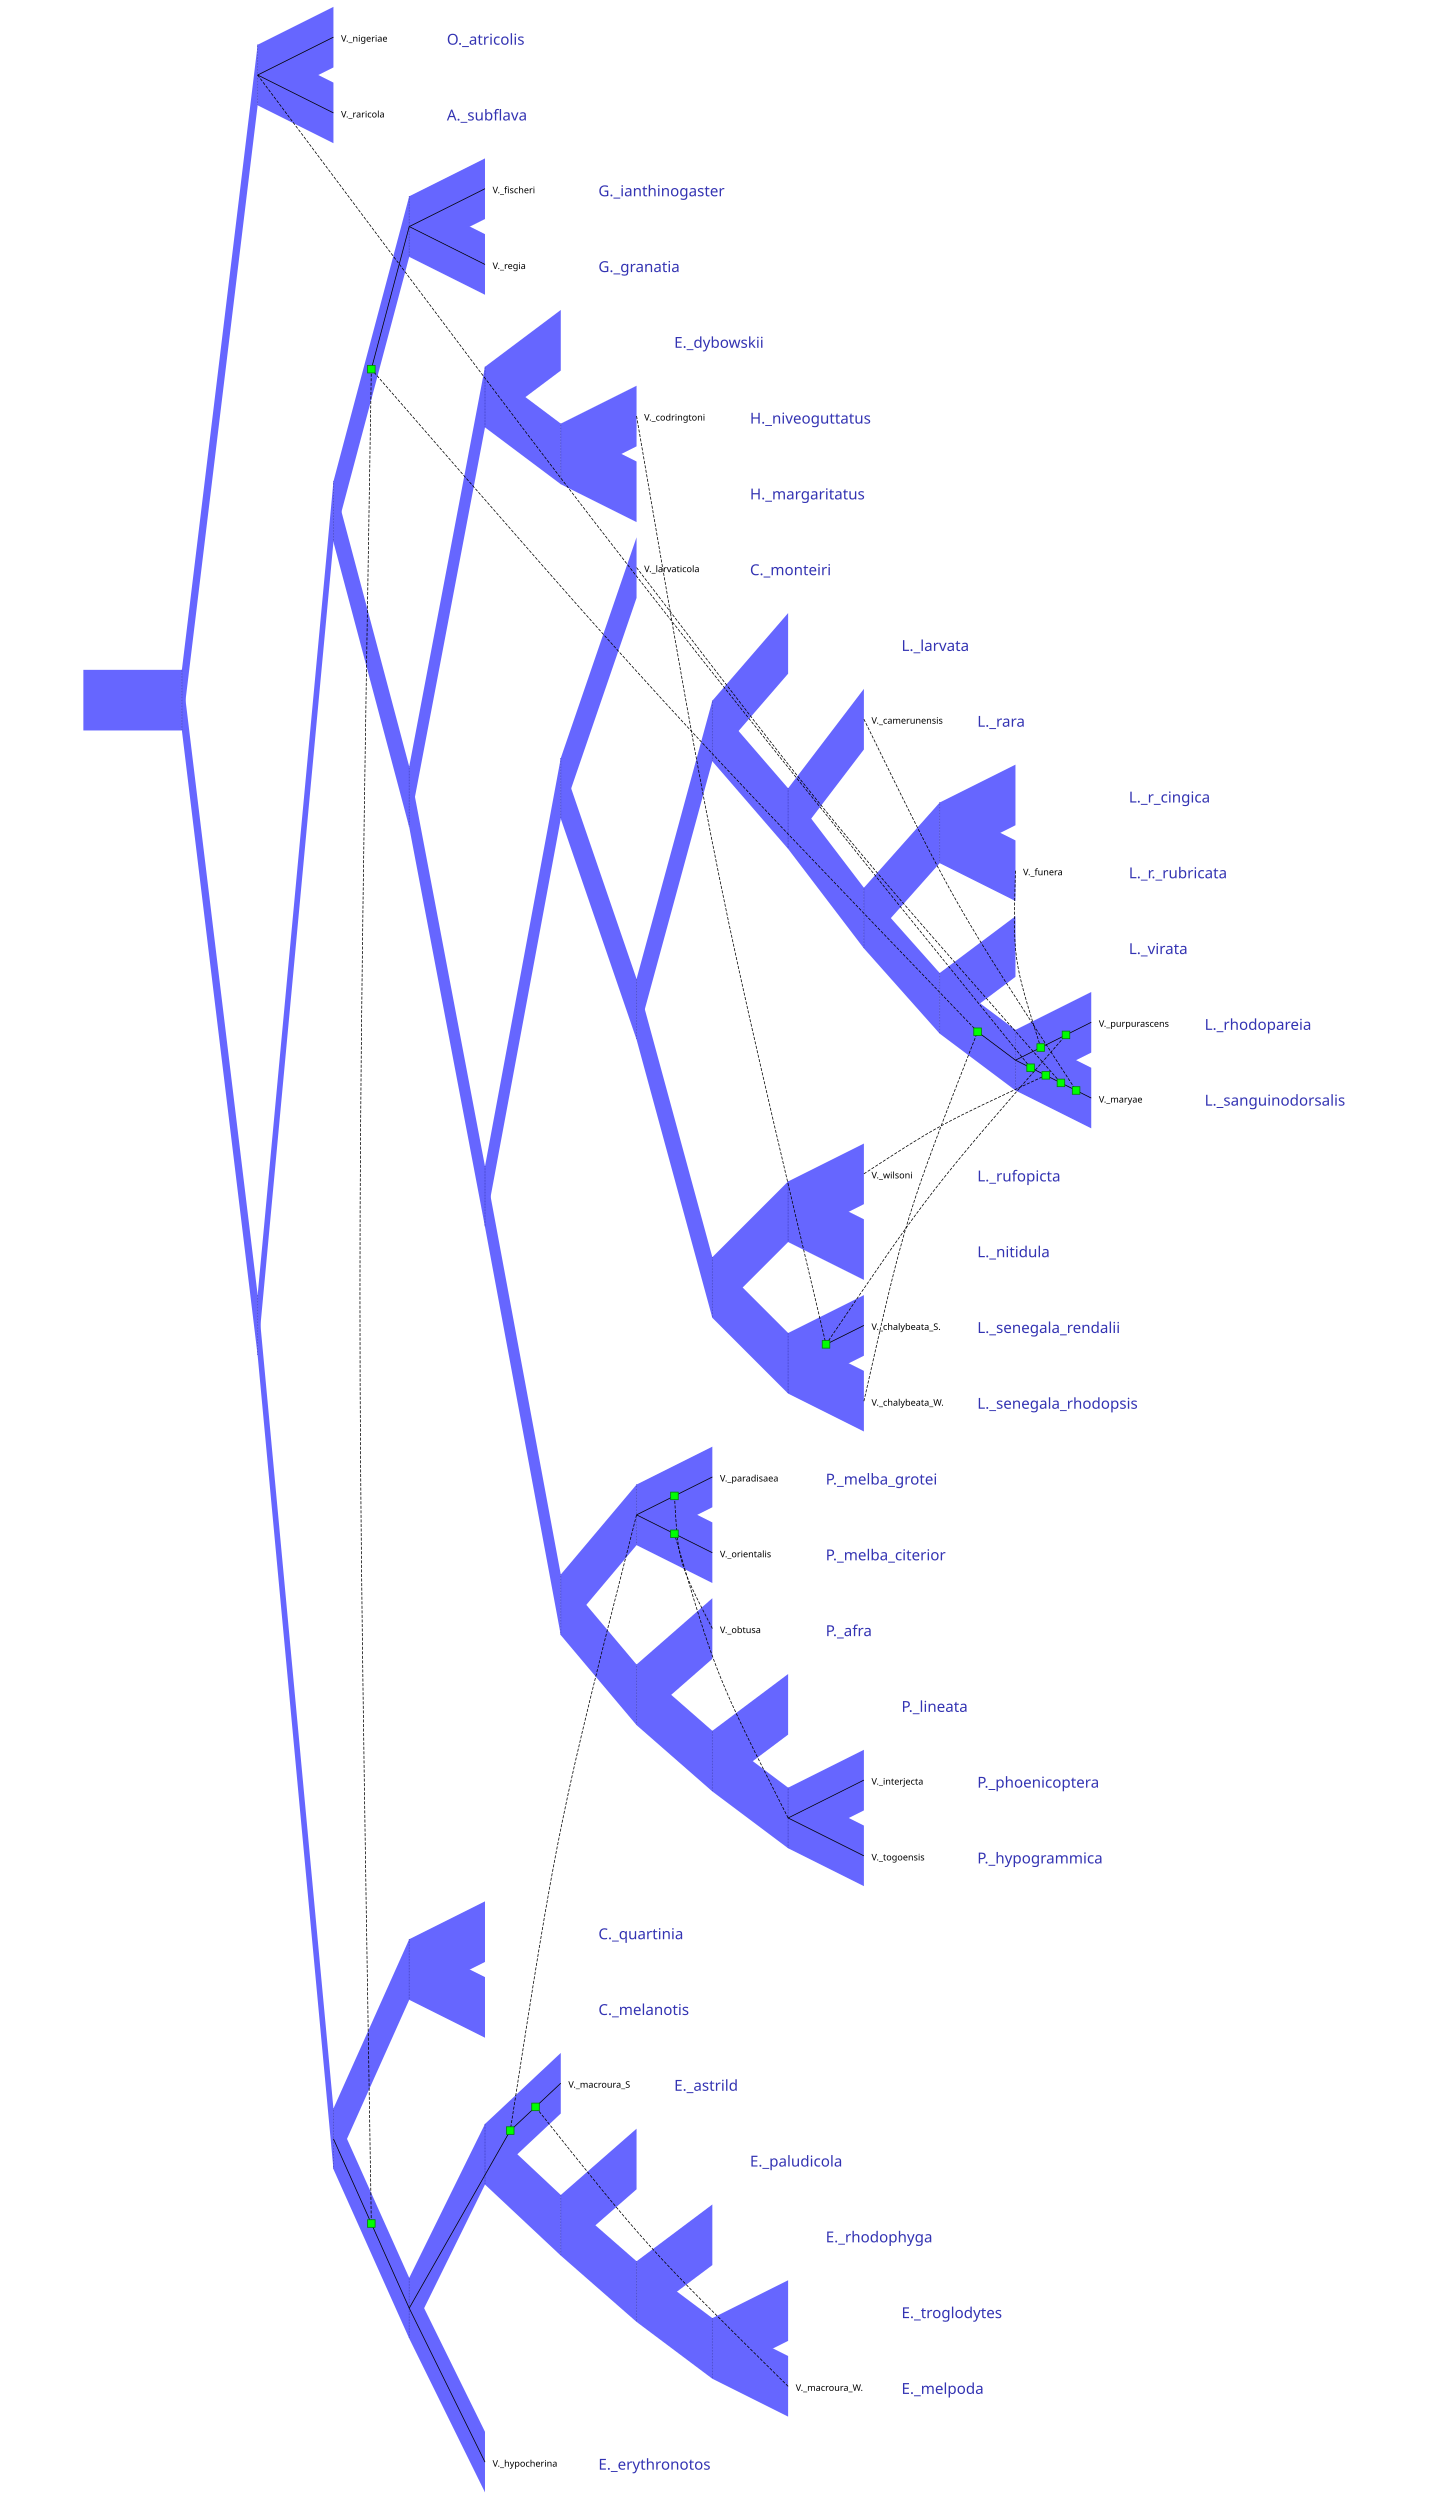
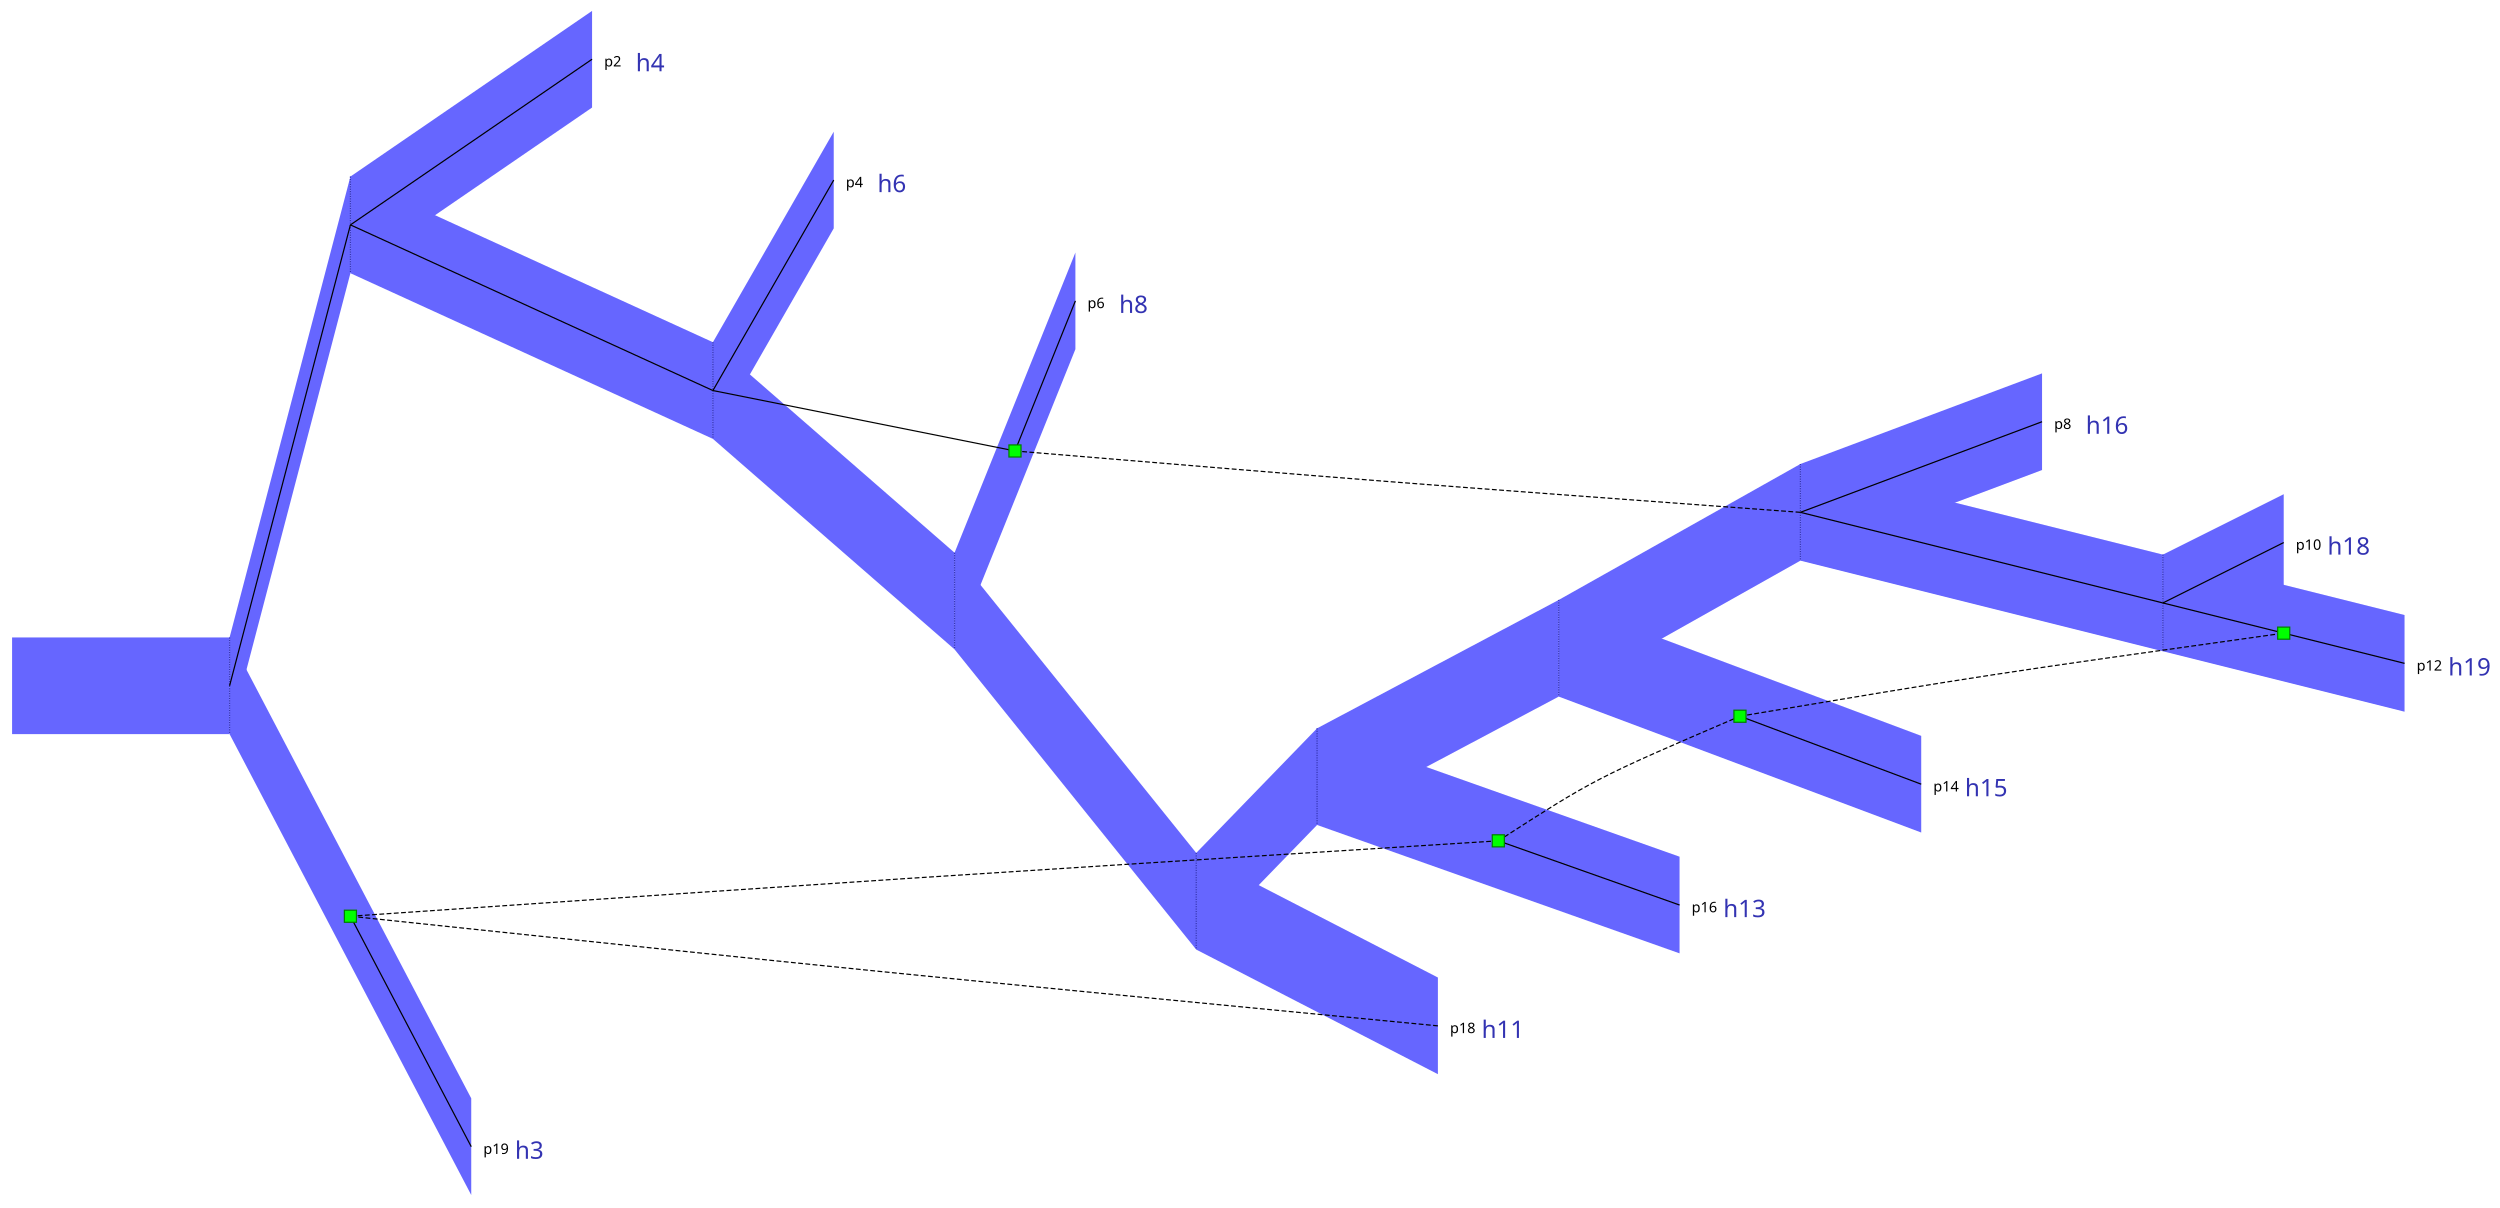
- <svg xmlns="http://www.w3.org/2000/svg" width="1895" height="3299" version="1.1">
+ <svg xmlns="http://www.w3.org/2000/svg" width="2069" height="999" version="1.1">
  <g>
    <g style="font-family: &quot;Sans&quot;;">
      <g transform="translate(10, 0) ">
-         <polygon stroke="rgb(0,0,0)" stroke-opacity="0" fill="rgb(102,102,255)" points="830,2196.5 930,2109 930,2189 830,2276.5 " stroke-width="1" />
-         <polygon stroke="rgb(0,0,0)" stroke-opacity="0" fill="rgb(102,102,255)" points="430,2782.438 530,2559 530,2639 430,2862.438 " stroke-width="1" />
-         <polygon stroke="rgb(0,0,0)" stroke-opacity="0" fill="rgb(102,102,255)" points="230,883.927 330,1708.854 330,1788.854 230,963.927 " stroke-width="1" />
-         <polygon stroke="rgb(0,0,0)" stroke-opacity="0" fill="rgb(102,102,255)" points="100,883.927 230,883.927 230,963.927 100,963.927 " stroke-width="1" />
-         <polygon stroke="rgb(0,0,0)" stroke-opacity="0" fill="rgb(102,102,255)" points="230,883.927 330,59 330,139 230,963.927 " stroke-width="1" />
-         <polygon stroke="rgb(0,0,0)" stroke-opacity="0" fill="rgb(102,102,255)" points="1030,2359 1130,2309 1130,2389 1030,2439 " stroke-width="1" />
-         <polygon stroke="rgb(0,0,0)" stroke-opacity="0" fill="rgb(102,102,255)" points="530,1011.539 630,1539.078 630,1619.078 530,1091.539 " stroke-width="1" />
-         <polygon stroke="rgb(0,0,0)" stroke-opacity="0" fill="rgb(102,102,255)" points="530,1011.539 630,484 630,564 530,1091.539 " stroke-width="1" />
-         <polygon stroke="rgb(0,0,0)" stroke-opacity="0" fill="rgb(102,102,255)" points="1230,1059 1330,1009 1330,1089 1230,1139 " stroke-width="1" />
-         <polygon stroke="rgb(0,0,0)" stroke-opacity="0" fill="rgb(102,102,255)" points="830,2984 930,3059 930,3139 830,3064 " stroke-width="1" />
-         <polygon stroke="rgb(0,0,0)" stroke-opacity="0" fill="rgb(102,102,255)" points="430,635.27 530,1011.539 530,1091.539 430,715.27 " stroke-width="1" />
-         <polygon stroke="rgb(0,0,0)" stroke-opacity="0" fill="rgb(102,102,255)" points="430,635.27 530,259 530,339 430,715.27 " stroke-width="1" />
-         <polygon stroke="rgb(0,0,0)" stroke-opacity="0" fill="rgb(102,102,255)" points="330,1708.854 430,2782.438 430,2862.438 330,1788.854 " stroke-width="1" />
-         <polygon stroke="rgb(0,0,0)" stroke-opacity="0" fill="rgb(102,102,255)" points="330,1708.854 430,635.27 430,715.27 330,1788.854 " stroke-width="1" />
-         <polygon stroke="rgb(0,0,0)" stroke-opacity="0" fill="rgb(102,102,255)" points="930,2284 1030,2359 1030,2439 930,2364 " stroke-width="1" />
-         <polygon stroke="rgb(0,0,0)" stroke-opacity="0" fill="rgb(102,102,255)" points="830,2984 930,2909 930,2989 830,3064 " stroke-width="1" />
-         <polygon stroke="rgb(0,0,0)" stroke-opacity="0" fill="rgb(102,102,255)" points="330,59 430,9 430,89 330,139 " stroke-width="1" />
-         <polygon stroke="rgb(0,0,0)" stroke-opacity="0" fill="rgb(102,102,255)" points="530,259 630,309 630,389 530,339 " stroke-width="1" />
-         <polygon stroke="rgb(0,0,0)" stroke-opacity="0" fill="rgb(102,102,255)" points="730,559 830,509 830,589 730,639 " stroke-width="1" />
-         <polygon stroke="rgb(0,0,0)" stroke-opacity="0" fill="rgb(102,102,255)" points="1030,1559 1130,1509 1130,1589 1030,1639 " stroke-width="1" />
-         <polygon stroke="rgb(0,0,0)" stroke-opacity="0" fill="rgb(102,102,255)" points="930,2284 1030,2209 1030,2289 930,2364 " stroke-width="1" />
-         <polygon stroke="rgb(0,0,0)" stroke-opacity="0" fill="rgb(102,102,255)" points="630,484 730,409 730,489 630,564 " stroke-width="1" />
-         <polygon stroke="rgb(0,0,0)" stroke-opacity="0" fill="rgb(102,102,255)" points="1230,1284 1330,1359 1330,1439 1230,1364 " stroke-width="1" />
-         <polygon stroke="rgb(0,0,0)" stroke-opacity="0" fill="rgb(102,102,255)" points="830,1959 930,2009 930,2089 830,2039 " stroke-width="1" />
-         <polygon stroke="rgb(0,0,0)" stroke-opacity="0" fill="rgb(102,102,255)" points="830,2196.5 930,2284 930,2364 830,2276.5 " stroke-width="1" />
-         <polygon stroke="rgb(0,0,0)" stroke-opacity="0" fill="rgb(102,102,255)" points="730,1000.406 830,1291.812 830,1371.812 730,1080.406 " stroke-width="1" />
-         <polygon stroke="rgb(0,0,0)" stroke-opacity="0" fill="rgb(102,102,255)" points="1130,1171.5 1230,1059 1230,1139 1130,1251.5 " stroke-width="1" />
-         <polygon stroke="rgb(0,0,0)" stroke-opacity="0" fill="rgb(102,102,255)" points="530,3005.875 630,2802.75 630,2882.75 530,3085.875 " stroke-width="1" />
-         <polygon stroke="rgb(0,0,0)" stroke-opacity="0" fill="rgb(102,102,255)" points="1130,1171.5 1230,1284 1230,1364 1130,1251.5 " stroke-width="1" />
-         <polygon stroke="rgb(0,0,0)" stroke-opacity="0" fill="rgb(102,102,255)" points="830,1291.812 930,1659 930,1739 830,1371.812 " stroke-width="1" />
-         <polygon stroke="rgb(0,0,0)" stroke-opacity="0" fill="rgb(102,102,255)" points="830,1291.812 930,924.625 930,1004.625 830,1371.812 " stroke-width="1" />
-         <polygon stroke="rgb(0,0,0)" stroke-opacity="0" fill="rgb(102,102,255)" points="1230,1284 1330,1209 1330,1289 1230,1364 " stroke-width="1" />
-         <polygon stroke="rgb(0,0,0)" stroke-opacity="0" fill="rgb(102,102,255)" points="930,924.625 1030,809 1030,889 930,1004.625 " stroke-width="1" />
-         <polygon stroke="rgb(0,0,0)" stroke-opacity="0" fill="rgb(102,102,255)" points="730,559 830,609 830,689 730,639 " stroke-width="1" />
-         <polygon stroke="rgb(0,0,0)" stroke-opacity="0" fill="rgb(102,102,255)" points="930,3059 1030,3109 1030,3189 930,3139 " stroke-width="1" />
-         <polygon stroke="rgb(0,0,0)" stroke-opacity="0" fill="rgb(102,102,255)" points="1030,1040.25 1130,909 1130,989 1030,1120.25 " stroke-width="1" />
-         <polygon stroke="rgb(0,0,0)" stroke-opacity="0" fill="rgb(102,102,255)" points="830,1959 930,1909 930,1989 830,2039 " stroke-width="1" />
-         <polygon stroke="rgb(0,0,0)" stroke-opacity="0" fill="rgb(102,102,255)" points="630,2802.75 730,2709 730,2789 630,2882.75 " stroke-width="1" />
-         <polygon stroke="rgb(0,0,0)" stroke-opacity="0" fill="rgb(102,102,255)" points="330,59 430,109 430,189 330,139 " stroke-width="1" />
-         <polygon stroke="rgb(0,0,0)" stroke-opacity="0" fill="rgb(102,102,255)" points="530,2559 630,2609 630,2689 530,2639 " stroke-width="1" />
-         <polygon stroke="rgb(0,0,0)" stroke-opacity="0" fill="rgb(102,102,255)" points="730,1000.406 830,709 830,789 730,1080.406 " stroke-width="1" />
-         <polygon stroke="rgb(0,0,0)" stroke-opacity="0" fill="rgb(102,102,255)" points="1030,2359 1130,2409 1130,2489 1030,2439 " stroke-width="1" />
-         <polygon stroke="rgb(0,0,0)" stroke-opacity="0" fill="rgb(102,102,255)" points="1030,1559 1130,1609 1130,1689 1030,1639 " stroke-width="1" />
-         <polygon stroke="rgb(0,0,0)" stroke-opacity="0" fill="rgb(102,102,255)" points="430,2782.438 530,3005.875 530,3085.875 430,2862.438 " stroke-width="1" />
-         <polygon stroke="rgb(0,0,0)" stroke-opacity="0" fill="rgb(102,102,255)" points="730,2077.75 830,1959 830,2039 730,2157.75 " stroke-width="1" />
-         <polygon stroke="rgb(0,0,0)" stroke-opacity="0" fill="rgb(102,102,255)" points="730,2077.75 830,2196.5 830,2276.5 730,2157.75 " stroke-width="1" />
-         <polygon stroke="rgb(0,0,0)" stroke-opacity="0" fill="rgb(102,102,255)" points="630,1539.078 730,1000.406 730,1080.406 630,1619.078 " stroke-width="1" />
-         <polygon stroke="rgb(0,0,0)" stroke-opacity="0" fill="rgb(102,102,255)" points="630,1539.078 730,2077.75 730,2157.75 630,1619.078 " stroke-width="1" />
-         <polygon stroke="rgb(0,0,0)" stroke-opacity="0" fill="rgb(102,102,255)" points="730,2896.5 830,2984 830,3064 730,2976.5 " stroke-width="1" />
-         <polygon stroke="rgb(0,0,0)" stroke-opacity="0" fill="rgb(102,102,255)" points="630,484 730,559 730,639 630,564 " stroke-width="1" />
-         <polygon stroke="rgb(0,0,0)" stroke-opacity="0" fill="rgb(102,102,255)" points="530,2559 630,2509 630,2589 530,2639 " stroke-width="1" />
-         <polygon stroke="rgb(0,0,0)" stroke-opacity="0" fill="rgb(102,102,255)" points="1330,1359 1430,1409 1430,1489 1330,1439 " stroke-width="1" />
-         <polygon stroke="rgb(0,0,0)" stroke-opacity="0" fill="rgb(102,102,255)" points="530,259 630,209 630,289 530,339 " stroke-width="1" />
-         <polygon stroke="rgb(0,0,0)" stroke-opacity="0" fill="rgb(102,102,255)" points="1030,1759 1130,1809 1130,1889 1030,1839 " stroke-width="1" />
-         <polygon stroke="rgb(0,0,0)" stroke-opacity="0" fill="rgb(102,102,255)" points="530,3005.875 630,3209 630,3289 530,3085.875 " stroke-width="1" />
-         <polygon stroke="rgb(0,0,0)" stroke-opacity="0" fill="rgb(102,102,255)" points="730,2896.5 830,2809 830,2889 730,2976.5 " stroke-width="1" />
-         <polygon stroke="rgb(0,0,0)" stroke-opacity="0" fill="rgb(102,102,255)" points="930,1659 1030,1559 1030,1639 930,1739 " stroke-width="1" />
-         <polygon stroke="rgb(0,0,0)" stroke-opacity="0" fill="rgb(102,102,255)" points="930,1659 1030,1759 1030,1839 930,1739 " stroke-width="1" />
-         <polygon stroke="rgb(0,0,0)" stroke-opacity="0" fill="rgb(102,102,255)" points="1230,1059 1330,1109 1330,1189 1230,1139 " stroke-width="1" />
-         <polygon stroke="rgb(0,0,0)" stroke-opacity="0" fill="rgb(102,102,255)" points="630,2802.75 730,2896.5 730,2976.5 630,2882.75 " stroke-width="1" />
-         <polygon stroke="rgb(0,0,0)" stroke-opacity="0" fill="rgb(102,102,255)" points="1030,1759 1130,1709 1130,1789 1030,1839 " stroke-width="1" />
-         <polygon stroke="rgb(0,0,0)" stroke-opacity="0" fill="rgb(102,102,255)" points="930,924.625 1030,1040.25 1030,1120.25 930,1004.625 " stroke-width="1" />
-         <polygon stroke="rgb(0,0,0)" stroke-opacity="0" fill="rgb(102,102,255)" points="1030,1040.25 1130,1171.5 1130,1251.5 1030,1120.25 " stroke-width="1" />
-         <polygon stroke="rgb(0,0,0)" stroke-opacity="0" fill="rgb(102,102,255)" points="1330,1359 1430,1309 1430,1389 1330,1439 " stroke-width="1" />
-         <polygon stroke="rgb(0,0,0)" stroke-opacity="0" fill="rgb(102,102,255)" points="930,3059 1030,3009 1030,3089 930,3139 " stroke-width="1" />
-         <line x1="530" y1="2559" x2="530" y2="2639" stroke="rgb(51,51,178)" style="stroke-dasharray: 1, 1" />
-         <line x1="330" y1="1708.854" x2="330" y2="1788.854" stroke="rgb(51,51,178)" style="stroke-dasharray: 1, 1" />
-         <line x1="230" y1="883.927" x2="230" y2="963.927" stroke="rgb(51,51,178)" style="stroke-dasharray: 1, 1" />
-         <line x1="330" y1="59" x2="330" y2="139" stroke="rgb(51,51,178)" style="stroke-dasharray: 1, 1" />
-         <line x1="630" y1="1539.078" x2="630" y2="1619.078" stroke="rgb(51,51,178)" style="stroke-dasharray: 1, 1" />
-         <line x1="630" y1="484" x2="630" y2="564" stroke="rgb(51,51,178)" style="stroke-dasharray: 1, 1" />
-         <line x1="930" y1="3059" x2="930" y2="3139" stroke="rgb(51,51,178)" style="stroke-dasharray: 1, 1" />
-         <line x1="530" y1="1011.539" x2="530" y2="1091.539" stroke="rgb(51,51,178)" style="stroke-dasharray: 1, 1" />
-         <line x1="530" y1="259" x2="530" y2="339" stroke="rgb(51,51,178)" style="stroke-dasharray: 1, 1" />
-         <line x1="430" y1="2782.438" x2="430" y2="2862.438" stroke="rgb(51,51,178)" style="stroke-dasharray: 1, 1" />
-         <line x1="430" y1="635.27" x2="430" y2="715.27" stroke="rgb(51,51,178)" style="stroke-dasharray: 1, 1" />
-         <line x1="1030" y1="2359" x2="1030" y2="2439" stroke="rgb(51,51,178)" style="stroke-dasharray: 1, 1" />
-         <line x1="1330" y1="1359" x2="1330" y2="1439" stroke="rgb(51,51,178)" style="stroke-dasharray: 1, 1" />
-         <line x1="930" y1="2284" x2="930" y2="2364" stroke="rgb(51,51,178)" style="stroke-dasharray: 1, 1" />
-         <line x1="830" y1="1291.812" x2="830" y2="1371.812" stroke="rgb(51,51,178)" style="stroke-dasharray: 1, 1" />
-         <line x1="1230" y1="1059" x2="1230" y2="1139" stroke="rgb(51,51,178)" style="stroke-dasharray: 1, 1" />
-         <line x1="630" y1="2802.75" x2="630" y2="2882.75" stroke="rgb(51,51,178)" style="stroke-dasharray: 1, 1" />
-         <line x1="1230" y1="1284" x2="1230" y2="1364" stroke="rgb(51,51,178)" style="stroke-dasharray: 1, 1" />
-         <line x1="930" y1="1659" x2="930" y2="1739" stroke="rgb(51,51,178)" style="stroke-dasharray: 1, 1" />
-         <line x1="930" y1="924.625" x2="930" y2="1004.625" stroke="rgb(51,51,178)" style="stroke-dasharray: 1, 1" />
-         <line x1="530" y1="3005.875" x2="530" y2="3085.875" stroke="rgb(51,51,178)" style="stroke-dasharray: 1, 1" />
-         <line x1="830" y1="1959" x2="830" y2="2039" stroke="rgb(51,51,178)" style="stroke-dasharray: 1, 1" />
-         <line x1="830" y1="2196.5" x2="830" y2="2276.5" stroke="rgb(51,51,178)" style="stroke-dasharray: 1, 1" />
-         <line x1="730" y1="1000.406" x2="730" y2="1080.406" stroke="rgb(51,51,178)" style="stroke-dasharray: 1, 1" />
-         <line x1="730" y1="2077.75" x2="730" y2="2157.75" stroke="rgb(51,51,178)" style="stroke-dasharray: 1, 1" />
-         <line x1="830" y1="2984" x2="830" y2="3064" stroke="rgb(51,51,178)" style="stroke-dasharray: 1, 1" />
-         <line x1="730" y1="559" x2="730" y2="639" stroke="rgb(51,51,178)" style="stroke-dasharray: 1, 1" />
-         <line x1="1030" y1="1559" x2="1030" y2="1639" stroke="rgb(51,51,178)" style="stroke-dasharray: 1, 1" />
-         <line x1="1030" y1="1759" x2="1030" y2="1839" stroke="rgb(51,51,178)" style="stroke-dasharray: 1, 1" />
-         <line x1="730" y1="2896.5" x2="730" y2="2976.5" stroke="rgb(51,51,178)" style="stroke-dasharray: 1, 1" />
-         <line x1="1030" y1="1040.25" x2="1030" y2="1120.25" stroke="rgb(51,51,178)" style="stroke-dasharray: 1, 1" />
-         <line x1="1130" y1="1171.5" x2="1130" y2="1251.5" stroke="rgb(51,51,178)" style="stroke-dasharray: 1, 1" />
-         <g transform="translate(1079.636,2159) rotate(0)">
-           <text x="0" y="0" font-size="20" stroke="rgb(0,0,0)" stroke-opacity="0" fill="rgb(51,51,178)" stroke-width="1" text-anchor="start" style="dominant-baseline: auto">P._afra</text>
+         <polygon stroke="rgb(0,0,0)" stroke-opacity="0" fill="rgb(102,102,255)" points="1780,459 1880,409 1880,489 1780,539 " stroke-width="1" />
+         <polygon stroke="rgb(0,0,0)" stroke-opacity="0" fill="rgb(102,102,255)" points="0,527.555 180,527.555 180,607.555 0,607.555 " stroke-width="1" />
+         <polygon stroke="rgb(0,0,0)" stroke-opacity="0" fill="rgb(102,102,255)" points="780,457.438 880,209 880,289 780,537.438 " stroke-width="1" />
+         <polygon stroke="rgb(0,0,0)" stroke-opacity="0" fill="rgb(102,102,255)" points="780,457.438 980,705.875 980,785.875 780,537.438 " stroke-width="1" />
+         <polygon stroke="rgb(0,0,0)" stroke-opacity="0" fill="rgb(102,102,255)" points="1780,459 1980,509 1980,589 1780,539 " stroke-width="1" />
+         <polygon stroke="rgb(0,0,0)" stroke-opacity="0" fill="rgb(102,102,255)" points="180,527.555 280,146.109 280,226.109 180,607.555 " stroke-width="1" />
+         <polygon stroke="rgb(0,0,0)" stroke-opacity="0" fill="rgb(102,102,255)" points="1280,496.5 1480,384 1480,464 1280,576.5 " stroke-width="1" />
+         <polygon stroke="rgb(0,0,0)" stroke-opacity="0" fill="rgb(102,102,255)" points="1080,602.75 1280,496.5 1280,576.5 1080,682.75 " stroke-width="1" />
+         <polygon stroke="rgb(0,0,0)" stroke-opacity="0" fill="rgb(102,102,255)" points="1080,602.75 1380,709 1380,789 1080,682.75 " stroke-width="1" />
+         <polygon stroke="rgb(0,0,0)" stroke-opacity="0" fill="rgb(102,102,255)" points="580,283.219 680,109 680,189 580,363.219 " stroke-width="1" />
+         <polygon stroke="rgb(0,0,0)" stroke-opacity="0" fill="rgb(102,102,255)" points="580,283.219 780,457.438 780,537.438 580,363.219 " stroke-width="1" />
+         <polygon stroke="rgb(0,0,0)" stroke-opacity="0" fill="rgb(102,102,255)" points="280,146.109 480,9 480,89 280,226.109 " stroke-width="1" />
+         <polygon stroke="rgb(0,0,0)" stroke-opacity="0" fill="rgb(102,102,255)" points="280,146.109 580,283.219 580,363.219 280,226.109 " stroke-width="1" />
+         <polygon stroke="rgb(0,0,0)" stroke-opacity="0" fill="rgb(102,102,255)" points="980,705.875 1080,602.75 1080,682.75 980,785.875 " stroke-width="1" />
+         <polygon stroke="rgb(0,0,0)" stroke-opacity="0" fill="rgb(102,102,255)" points="1480,384 1680,309 1680,389 1480,464 " stroke-width="1" />
+         <polygon stroke="rgb(0,0,0)" stroke-opacity="0" fill="rgb(102,102,255)" points="1280,496.5 1580,609 1580,689 1280,576.5 " stroke-width="1" />
+         <polygon stroke="rgb(0,0,0)" stroke-opacity="0" fill="rgb(102,102,255)" points="180,527.555 380,909 380,989 180,607.555 " stroke-width="1" />
+         <polygon stroke="rgb(0,0,0)" stroke-opacity="0" fill="rgb(102,102,255)" points="1480,384 1780,459 1780,539 1480,464 " stroke-width="1" />
+         <polygon stroke="rgb(0,0,0)" stroke-opacity="0" fill="rgb(102,102,255)" points="980,705.875 1180,809 1180,889 980,785.875 " stroke-width="1" />
+         <line x1="180" y1="527.555" x2="180" y2="607.555" stroke="rgb(51,51,178)" style="stroke-dasharray: 1, 1" />
+         <line x1="980" y1="705.875" x2="980" y2="785.875" stroke="rgb(51,51,178)" style="stroke-dasharray: 1, 1" />
+         <line x1="280" y1="146.109" x2="280" y2="226.109" stroke="rgb(51,51,178)" style="stroke-dasharray: 1, 1" />
+         <line x1="1480" y1="384" x2="1480" y2="464" stroke="rgb(51,51,178)" style="stroke-dasharray: 1, 1" />
+         <line x1="1280" y1="496.5" x2="1280" y2="576.5" stroke="rgb(51,51,178)" style="stroke-dasharray: 1, 1" />
+         <line x1="780" y1="457.438" x2="780" y2="537.438" stroke="rgb(51,51,178)" style="stroke-dasharray: 1, 1" />
+         <line x1="580" y1="283.219" x2="580" y2="363.219" stroke="rgb(51,51,178)" style="stroke-dasharray: 1, 1" />
+         <line x1="1080" y1="602.75" x2="1080" y2="682.75" stroke="rgb(51,51,178)" style="stroke-dasharray: 1, 1" />
+         <line x1="1780" y1="459" x2="1780" y2="539" stroke="rgb(51,51,178)" style="stroke-dasharray: 1, 1" />
+         <g transform="translate(1916.182,459) rotate(0)">
+           <text x="0" y="0" font-size="20" stroke="rgb(0,0,0)" stroke-opacity="0" fill="rgb(51,51,178)" stroke-width="1" text-anchor="start" style="dominant-baseline: auto">h18</text>
        </g>
-         <g transform="translate(1279.636,2359) rotate(0)">
-           <text x="0" y="0" font-size="20" stroke="rgb(0,0,0)" stroke-opacity="0" fill="rgb(51,51,178)" stroke-width="1" text-anchor="start" style="dominant-baseline: auto">P._phoenicoptera</text>
+         <g transform="translate(916.1818,259) rotate(0)">
+           <text x="0" y="0" font-size="20" stroke="rgb(0,0,0)" stroke-opacity="0" fill="rgb(51,51,178)" stroke-width="1" text-anchor="start" style="dominant-baseline: auto">h8</text>
        </g>
-         <g transform="translate(1479.636,1059) rotate(0)">
-           <text x="0" y="0" font-size="20" stroke="rgb(0,0,0)" stroke-opacity="0" fill="rgb(51,51,178)" stroke-width="1" text-anchor="start" style="dominant-baseline: auto">L._r_cingica</text>
+         <g transform="translate(2016.182,559) rotate(0)">
+           <text x="0" y="0" font-size="20" stroke="rgb(0,0,0)" stroke-opacity="0" fill="rgb(51,51,178)" stroke-width="1" text-anchor="start" style="dominant-baseline: auto">h19</text>
        </g>
-         <g transform="translate(1079.636,2959) rotate(0)">
-           <text x="0" y="0" font-size="20" stroke="rgb(0,0,0)" stroke-opacity="0" fill="rgb(51,51,178)" stroke-width="1" text-anchor="start" style="dominant-baseline: auto">E._rhodophyga</text>
+         <g transform="translate(1416.182,759) rotate(0)">
+           <text x="0" y="0" font-size="20" stroke="rgb(0,0,0)" stroke-opacity="0" fill="rgb(51,51,178)" stroke-width="1" text-anchor="start" style="dominant-baseline: auto">h13</text>
        </g>
-         <g transform="translate(579.6364,59) rotate(0)">
-           <text x="0" y="0" font-size="20" stroke="rgb(0,0,0)" stroke-opacity="0" fill="rgb(51,51,178)" stroke-width="1" text-anchor="start" style="dominant-baseline: auto">O._atricolis</text>
+         <g transform="translate(716.1818,159) rotate(0)">
+           <text x="0" y="0" font-size="20" stroke="rgb(0,0,0)" stroke-opacity="0" fill="rgb(51,51,178)" stroke-width="1" text-anchor="start" style="dominant-baseline: auto">h6</text>
        </g>
-         <g transform="translate(779.6364,359) rotate(0)">
-           <text x="0" y="0" font-size="20" stroke="rgb(0,0,0)" stroke-opacity="0" fill="rgb(51,51,178)" stroke-width="1" text-anchor="start" style="dominant-baseline: auto">G._granatia</text>
+         <g transform="translate(516.1818,59) rotate(0)">
+           <text x="0" y="0" font-size="20" stroke="rgb(0,0,0)" stroke-opacity="0" fill="rgb(51,51,178)" stroke-width="1" text-anchor="start" style="dominant-baseline: auto">h4</text>
        </g>
-         <g transform="translate(979.6364,559) rotate(0)">
-           <text x="0" y="0" font-size="20" stroke="rgb(0,0,0)" stroke-opacity="0" fill="rgb(51,51,178)" stroke-width="1" text-anchor="start" style="dominant-baseline: auto">H._niveoguttatus</text>
+         <g transform="translate(1716.182,359) rotate(0)">
+           <text x="0" y="0" font-size="20" stroke="rgb(0,0,0)" stroke-opacity="0" fill="rgb(51,51,178)" stroke-width="1" text-anchor="start" style="dominant-baseline: auto">h16</text>
        </g>
-         <g transform="translate(1279.636,1559) rotate(0)">
-           <text x="0" y="0" font-size="20" stroke="rgb(0,0,0)" stroke-opacity="0" fill="rgb(51,51,178)" stroke-width="1" text-anchor="start" style="dominant-baseline: auto">L._rufopicta</text>
+         <g transform="translate(1616.182,659) rotate(0)">
+           <text x="0" y="0" font-size="20" stroke="rgb(0,0,0)" stroke-opacity="0" fill="rgb(51,51,178)" stroke-width="1" text-anchor="start" style="dominant-baseline: auto">h15</text>
        </g>
-         <g transform="translate(1179.636,2259) rotate(0)">
-           <text x="0" y="0" font-size="20" stroke="rgb(0,0,0)" stroke-opacity="0" fill="rgb(51,51,178)" stroke-width="1" text-anchor="start" style="dominant-baseline: auto">P._lineata</text>
+         <g transform="translate(416.1818,959) rotate(0)">
+           <text x="0" y="0" font-size="20" stroke="rgb(0,0,0)" stroke-opacity="0" fill="rgb(51,51,178)" stroke-width="1" text-anchor="start" style="dominant-baseline: auto">h3</text>
        </g>
-         <g transform="translate(879.6364,459) rotate(0)">
-           <text x="0" y="0" font-size="20" stroke="rgb(0,0,0)" stroke-opacity="0" fill="rgb(51,51,178)" stroke-width="1" text-anchor="start" style="dominant-baseline: auto">E._dybowskii</text>
+         <g transform="translate(1216.182,859) rotate(0)">
+           <text x="0" y="0" font-size="20" stroke="rgb(0,0,0)" stroke-opacity="0" fill="rgb(51,51,178)" stroke-width="1" text-anchor="start" style="dominant-baseline: auto">h11</text>
        </g>
-         <g transform="translate(1079.636,2059) rotate(0)">
-           <text x="0" y="0" font-size="20" stroke="rgb(0,0,0)" stroke-opacity="0" fill="rgb(51,51,178)" stroke-width="1" text-anchor="start" style="dominant-baseline: auto">P._melba_citerior</text>
+         <line x1="480" y1="49" x2="280" y2="186.109" stroke="rgb(0,0,0)" />
+         <line x1="580" y1="323.219" x2="280" y2="186.109" stroke="rgb(0,0,0)" />
+         <line x1="280" y1="186.109" x2="180" y2="567.555" stroke="rgb(0,0,0)" />
+         <line x1="880" y1="249" x2="830" y2="373.219" stroke="rgb(0,0,0)" />
+         <path d="M1480 424 C1135 398.609 1135 398.609 830 373.219" style="stroke-dasharray: 4, 2" stroke="rgb(0,0,0)" fill="rgb(0,0,0)" fill-opacity="0" />
+         <line x1="680" y1="149" x2="580" y2="323.219" stroke="rgb(0,0,0)" />
+         <line x1="830" y1="373.219" x2="580" y2="323.219" stroke="rgb(0,0,0)" />
+         <line x1="1680" y1="349" x2="1480" y2="424" stroke="rgb(0,0,0)" />
+         <line x1="1780" y1="499" x2="1480" y2="424" stroke="rgb(0,0,0)" />
+         <line x1="1880" y1="449" x2="1780" y2="499" stroke="rgb(0,0,0)" />
+         <line x1="1880" y1="524" x2="1780" y2="499" stroke="rgb(0,0,0)" />
+         <line x1="1980" y1="549" x2="1880" y2="524" stroke="rgb(0,0,0)" />
+         <path d="M1430 592.75 C1635 558.375 1635 558.375 1880 524" style="stroke-dasharray: 4, 2" stroke="rgb(0,0,0)" fill="rgb(0,0,0)" fill-opacity="0" />
+         <line x1="1580" y1="649" x2="1430" y2="592.75" stroke="rgb(0,0,0)" />
+         <path d="M1230 695.875 C1310 644.312 1310 644.312 1430 592.75" style="stroke-dasharray: 4, 2" stroke="rgb(0,0,0)" fill="rgb(0,0,0)" fill-opacity="0" />
+         <line x1="1380" y1="749" x2="1230" y2="695.875" stroke="rgb(0,0,0)" />
+         <path d="M280 758.277 C735 727.076 735 727.076 1230 695.875" style="stroke-dasharray: 4, 2" stroke="rgb(0,0,0)" fill="rgb(0,0,0)" fill-opacity="0" />
+         <path d="M1180 849 C710 803.639 710 803.639 280 758.277" style="stroke-dasharray: 4, 2" stroke="rgb(0,0,0)" fill="rgb(0,0,0)" fill-opacity="0" />
+         <line x1="380" y1="949" x2="280" y2="758.277" stroke="rgb(0,0,0)" />
+         <rect x="825" y="368.219" width="10" height="10" stroke="rgb(0,127,0)" fill="rgb(0,255,0)" stroke-width="1" />
+         <rect x="1875" y="519" width="10" height="10" stroke="rgb(0,127,0)" fill="rgb(0,255,0)" stroke-width="1" />
+         <rect x="1425" y="587.75" width="10" height="10" stroke="rgb(0,127,0)" fill="rgb(0,255,0)" stroke-width="1" />
+         <rect x="1225" y="690.875" width="10" height="10" stroke="rgb(0,127,0)" fill="rgb(0,255,0)" stroke-width="1" />
+         <rect x="275" y="753.277" width="10" height="10" stroke="rgb(0,127,0)" fill="rgb(0,255,0)" stroke-width="1" />
+         <g transform="translate(490,55) rotate(0)">
+           <text x="0" y="0" font-size="12" stroke="rgb(0,0,0)" stroke-opacity="0" fill="rgb(0,0,0)" stroke-width="1" text-anchor="start" style="dominant-baseline: auto">p2</text>
        </g>
-         <g transform="translate(1479.636,1259) rotate(0)">
-           <text x="0" y="0" font-size="20" stroke="rgb(0,0,0)" stroke-opacity="0" fill="rgb(51,51,178)" stroke-width="1" text-anchor="start" style="dominant-baseline: auto">L._virata</text>
+         <g transform="translate(890,255) rotate(0)">
+           <text x="0" y="0" font-size="12" stroke="rgb(0,0,0)" stroke-opacity="0" fill="rgb(0,0,0)" stroke-width="1" text-anchor="start" style="dominant-baseline: auto">p6</text>
        </g>
-         <g transform="translate(1179.636,859) rotate(0)">
-           <text x="0" y="0" font-size="20" stroke="rgb(0,0,0)" stroke-opacity="0" fill="rgb(51,51,178)" stroke-width="1" text-anchor="start" style="dominant-baseline: auto">L._larvata</text>
+         <g transform="translate(690,155) rotate(0)">
+           <text x="0" y="0" font-size="12" stroke="rgb(0,0,0)" stroke-opacity="0" fill="rgb(0,0,0)" stroke-width="1" text-anchor="start" style="dominant-baseline: auto">p4</text>
        </g>
-         <g transform="translate(979.6364,659) rotate(0)">
-           <text x="0" y="0" font-size="20" stroke="rgb(0,0,0)" stroke-opacity="0" fill="rgb(51,51,178)" stroke-width="1" text-anchor="start" style="dominant-baseline: auto">H._margaritatus</text>
+         <g transform="translate(1690,355) rotate(0)">
+           <text x="0" y="0" font-size="12" stroke="rgb(0,0,0)" stroke-opacity="0" fill="rgb(0,0,0)" stroke-width="1" text-anchor="start" style="dominant-baseline: auto">p8</text>
        </g>
-         <g transform="translate(1179.636,3159) rotate(0)">
-           <text x="0" y="0" font-size="20" stroke="rgb(0,0,0)" stroke-opacity="0" fill="rgb(51,51,178)" stroke-width="1" text-anchor="start" style="dominant-baseline: auto">E._melpoda</text>
+         <g transform="translate(1890,455) rotate(0)">
+           <text x="0" y="0" font-size="12" stroke="rgb(0,0,0)" stroke-opacity="0" fill="rgb(0,0,0)" stroke-width="1" text-anchor="start" style="dominant-baseline: auto">p10</text>
        </g>
-         <g transform="translate(1279.636,959) rotate(0)">
-           <text x="0" y="0" font-size="20" stroke="rgb(0,0,0)" stroke-opacity="0" fill="rgb(51,51,178)" stroke-width="1" text-anchor="start" style="dominant-baseline: auto">L._rara</text>
+         <g transform="translate(1990,555) rotate(0)">
+           <text x="0" y="0" font-size="12" stroke="rgb(0,0,0)" stroke-opacity="0" fill="rgb(0,0,0)" stroke-width="1" text-anchor="start" style="dominant-baseline: auto">p12</text>
        </g>
-         <g transform="translate(1079.636,1959) rotate(0)">
-           <text x="0" y="0" font-size="20" stroke="rgb(0,0,0)" stroke-opacity="0" fill="rgb(51,51,178)" stroke-width="1" text-anchor="start" style="dominant-baseline: auto">P._melba_grotei</text>
+         <g transform="translate(1590,655) rotate(0)">
+           <text x="0" y="0" font-size="12" stroke="rgb(0,0,0)" stroke-opacity="0" fill="rgb(0,0,0)" stroke-width="1" text-anchor="start" style="dominant-baseline: auto">p14</text>
        </g>
-         <g transform="translate(879.6364,2759) rotate(0)">
-           <text x="0" y="0" font-size="20" stroke="rgb(0,0,0)" stroke-opacity="0" fill="rgb(51,51,178)" stroke-width="1" text-anchor="start" style="dominant-baseline: auto">E._astrild</text>
+         <g transform="translate(1390,755) rotate(0)">
+           <text x="0" y="0" font-size="12" stroke="rgb(0,0,0)" stroke-opacity="0" fill="rgb(0,0,0)" stroke-width="1" text-anchor="start" style="dominant-baseline: auto">p16</text>
        </g>
-         <g transform="translate(579.6364,159) rotate(0)">
-           <text x="0" y="0" font-size="20" stroke="rgb(0,0,0)" stroke-opacity="0" fill="rgb(51,51,178)" stroke-width="1" text-anchor="start" style="dominant-baseline: auto">A._subflava</text>
+         <g transform="translate(1190,855) rotate(0)">
+           <text x="0" y="0" font-size="12" stroke="rgb(0,0,0)" stroke-opacity="0" fill="rgb(0,0,0)" stroke-width="1" text-anchor="start" style="dominant-baseline: auto">p18</text>
        </g>
-         <g transform="translate(779.6364,2659) rotate(0)">
-           <text x="0" y="0" font-size="20" stroke="rgb(0,0,0)" stroke-opacity="0" fill="rgb(51,51,178)" stroke-width="1" text-anchor="start" style="dominant-baseline: auto">C._melanotis</text>
-         </g>
-         <g transform="translate(979.6364,759) rotate(0)">
-           <text x="0" y="0" font-size="20" stroke="rgb(0,0,0)" stroke-opacity="0" fill="rgb(51,51,178)" stroke-width="1" text-anchor="start" style="dominant-baseline: auto">C._monteiri</text>
-         </g>
-         <g transform="translate(1279.636,2459) rotate(0)">
-           <text x="0" y="0" font-size="20" stroke="rgb(0,0,0)" stroke-opacity="0" fill="rgb(51,51,178)" stroke-width="1" text-anchor="start" style="dominant-baseline: auto">P._hypogrammica</text>
-         </g>
-         <g transform="translate(1279.636,1659) rotate(0)">
-           <text x="0" y="0" font-size="20" stroke="rgb(0,0,0)" stroke-opacity="0" fill="rgb(51,51,178)" stroke-width="1" text-anchor="start" style="dominant-baseline: auto">L._nitidula</text>
-         </g>
-         <g transform="translate(779.6364,2559) rotate(0)">
-           <text x="0" y="0" font-size="20" stroke="rgb(0,0,0)" stroke-opacity="0" fill="rgb(51,51,178)" stroke-width="1" text-anchor="start" style="dominant-baseline: auto">C._quartinia</text>
-         </g>
-         <g transform="translate(1579.636,1459) rotate(0)">
-           <text x="0" y="0" font-size="20" stroke="rgb(0,0,0)" stroke-opacity="0" fill="rgb(51,51,178)" stroke-width="1" text-anchor="start" style="dominant-baseline: auto">L._sanguinodorsalis</text>
-         </g>
-         <g transform="translate(779.6364,259) rotate(0)">
-           <text x="0" y="0" font-size="20" stroke="rgb(0,0,0)" stroke-opacity="0" fill="rgb(51,51,178)" stroke-width="1" text-anchor="start" style="dominant-baseline: auto">G._ianthinogaster</text>
-         </g>
-         <g transform="translate(1279.636,1859) rotate(0)">
-           <text x="0" y="0" font-size="20" stroke="rgb(0,0,0)" stroke-opacity="0" fill="rgb(51,51,178)" stroke-width="1" text-anchor="start" style="dominant-baseline: auto">L._senegala_rhodopsis</text>
-         </g>
-         <g transform="translate(779.6364,3259) rotate(0)">
-           <text x="0" y="0" font-size="20" stroke="rgb(0,0,0)" stroke-opacity="0" fill="rgb(51,51,178)" stroke-width="1" text-anchor="start" style="dominant-baseline: auto">E._erythronotos</text>
-         </g>
-         <g transform="translate(979.6364,2859) rotate(0)">
-           <text x="0" y="0" font-size="20" stroke="rgb(0,0,0)" stroke-opacity="0" fill="rgb(51,51,178)" stroke-width="1" text-anchor="start" style="dominant-baseline: auto">E._paludicola</text>
-         </g>
-         <g transform="translate(1479.636,1159) rotate(0)">
-           <text x="0" y="0" font-size="20" stroke="rgb(0,0,0)" stroke-opacity="0" fill="rgb(51,51,178)" stroke-width="1" text-anchor="start" style="dominant-baseline: auto">L._r._rubricata</text>
-         </g>
-         <g transform="translate(1279.636,1759) rotate(0)">
-           <text x="0" y="0" font-size="20" stroke="rgb(0,0,0)" stroke-opacity="0" fill="rgb(51,51,178)" stroke-width="1" text-anchor="start" style="dominant-baseline: auto">L._senegala_rendalii</text>
-         </g>
-         <g transform="translate(1579.636,1359) rotate(0)">
-           <text x="0" y="0" font-size="20" stroke="rgb(0,0,0)" stroke-opacity="0" fill="rgb(51,51,178)" stroke-width="1" text-anchor="start" style="dominant-baseline: auto">L._rhodopareia</text>
-         </g>
-         <g transform="translate(1179.636,3059) rotate(0)">
-           <text x="0" y="0" font-size="20" stroke="rgb(0,0,0)" stroke-opacity="0" fill="rgb(51,51,178)" stroke-width="1" text-anchor="start" style="dominant-baseline: auto">E._troglodytes</text>
-         </g>
-         <line x1="1130" y1="2449" x2="1030" y2="2399" stroke="rgb(0,0,0)" />
-         <line x1="1410" y1="1439" x2="1390" y2="1429" stroke="rgb(0,0,0)" />
-         <line x1="630" y1="349" x2="530" y2="299" stroke="rgb(0,0,0)" />
-         <path d="M1080 1774 C1218.333 1569.833 1218.333 1569.833 1396.667 1365.667" style="stroke-dasharray: 4, 2" stroke="rgb(0,0,0)" fill="rgb(0,0,0)" fill-opacity="0" />
-         <line x1="630" y1="3249" x2="530" y2="3045.875" stroke="rgb(0,0,0)" />
-         <path d="M1030 3149 C843.333 2964.625 843.333 2964.625 696.667 2780.25" style="stroke-dasharray: 4, 2" stroke="rgb(0,0,0)" fill="rgb(0,0,0)" fill-opacity="0" />
-         <line x1="663.333" y1="2811.5" x2="530" y2="3045.875" stroke="rgb(0,0,0)" />
-         <line x1="1396.667" y1="1365.667" x2="1363.333" y2="1382.333" stroke="rgb(0,0,0)" />
-         <path d="M1130 949 C1250 1194 1250 1194 1410 1439" style="stroke-dasharray: 4, 2" stroke="rgb(0,0,0)" fill="rgb(0,0,0)" fill-opacity="0" />
-         <line x1="430" y1="149" x2="330" y2="99" stroke="rgb(0,0,0)" />
-         <line x1="696.667" y1="2780.25" x2="663.333" y2="2811.5" stroke="rgb(0,0,0)" />
-         <path d="M830 1999 C726.667 2405.25 726.667 2405.25 663.333 2811.5" style="stroke-dasharray: 4, 2" stroke="rgb(0,0,0)" fill="rgb(0,0,0)" fill-opacity="0" />
-         <line x1="1130" y1="2349" x2="1030" y2="2399" stroke="rgb(0,0,0)" />
-         <path d="M1030 2399 C935 2211.5 935 2211.5 880 2024" style="stroke-dasharray: 4, 2" stroke="rgb(0,0,0)" fill="rgb(0,0,0)" fill-opacity="0" />
-         <line x1="430" y1="49" x2="330" y2="99" stroke="rgb(0,0,0)" />
-         <line x1="630" y1="249" x2="530" y2="299" stroke="rgb(0,0,0)" />
-         <line x1="1430" y1="1349" x2="1396.667" y2="1365.667" stroke="rgb(0,0,0)" />
-         <path d="M1130 1849 C1185 1605.25 1185 1605.25 1280 1361.5" style="stroke-dasharray: 4, 2" stroke="rgb(0,0,0)" fill="rgb(0,0,0)" fill-opacity="0" />
-         <line x1="1390" y1="1429" x2="1370" y2="1419" stroke="rgb(0,0,0)" />
-         <path d="M1330 1149 C1326.667 1265.667 1326.667 1265.667 1363.333 1382.333" style="stroke-dasharray: 4, 2" stroke="rgb(0,0,0)" fill="rgb(0,0,0)" fill-opacity="0" />
-         <line x1="730" y1="2749" x2="696.667" y2="2780.25" stroke="rgb(0,0,0)" />
-         <path d="M830 549 C935 1161.5 935 1161.5 1080 1774" style="stroke-dasharray: 4, 2" stroke="rgb(0,0,0)" fill="rgb(0,0,0)" fill-opacity="0" />
-         <path d="M330 99 C820 754 820 754 1350 1409" style="stroke-dasharray: 4, 2" stroke="rgb(0,0,0)" fill="rgb(0,0,0)" fill-opacity="0" />
-         <line x1="1130" y1="1749" x2="1080" y2="1774" stroke="rgb(0,0,0)" />
-         <line x1="1330" y1="1399" x2="1280" y2="1361.5" stroke="rgb(0,0,0)" />
-         <line x1="1350" y1="1409" x2="1330" y2="1399" stroke="rgb(0,0,0)" />
-         <line x1="1363.333" y1="1382.333" x2="1330" y2="1399" stroke="rgb(0,0,0)" />
-         <line x1="1370" y1="1419" x2="1350" y2="1409" stroke="rgb(0,0,0)" />
-         <line x1="880" y1="1974" x2="830" y2="1999" stroke="rgb(0,0,0)" />
-         <line x1="880" y1="2024" x2="830" y2="1999" stroke="rgb(0,0,0)" />
-         <line x1="1430" y1="1449" x2="1410" y2="1439" stroke="rgb(0,0,0)" />
-         <line x1="480" y1="2934.156" x2="430" y2="2822.438" stroke="rgb(0,0,0)" />
-         <line x1="930" y1="2049" x2="880" y2="2024" stroke="rgb(0,0,0)" />
-         <line x1="930" y1="1949" x2="880" y2="1974" stroke="rgb(0,0,0)" />
-         <line x1="530" y1="299" x2="480" y2="487.135" stroke="rgb(0,0,0)" />
-         <path d="M1280 1361.5 C860 924.317 860 924.317 480 487.135" style="stroke-dasharray: 4, 2" stroke="rgb(0,0,0)" fill="rgb(0,0,0)" fill-opacity="0" />
-         <path d="M480 487.135 C460 1710.646 460 1710.646 480 2934.156" style="stroke-dasharray: 4, 2" stroke="rgb(0,0,0)" fill="rgb(0,0,0)" fill-opacity="0" />
-         <line x1="530" y1="3045.875" x2="480" y2="2934.156" stroke="rgb(0,0,0)" />
-         <path d="M1130 1549 C1230 1484 1230 1484 1370 1419" style="stroke-dasharray: 4, 2" stroke="rgb(0,0,0)" fill="rgb(0,0,0)" fill-opacity="0" />
-         <path d="M930 2149 C885 2061.5 885 2061.5 880 1974" style="stroke-dasharray: 4, 2" stroke="rgb(0,0,0)" fill="rgb(0,0,0)" fill-opacity="0" />
-         <path d="M830 749 C1090 1089 1090 1089 1390 1429" style="stroke-dasharray: 4, 2" stroke="rgb(0,0,0)" fill="rgb(0,0,0)" fill-opacity="0" />
-         <rect x="1405" y="1434" width="10" height="10" stroke="rgb(0,127,0)" fill="rgb(0,255,0)" stroke-width="1" />
-         <rect x="1075" y="1769" width="10" height="10" stroke="rgb(0,127,0)" fill="rgb(0,255,0)" stroke-width="1" />
-         <rect x="658.333" y="2806.5" width="10" height="10" stroke="rgb(0,127,0)" fill="rgb(0,255,0)" stroke-width="1" />
-         <rect x="1391.667" y="1360.667" width="10" height="10" stroke="rgb(0,127,0)" fill="rgb(0,255,0)" stroke-width="1" />
-         <rect x="691.667" y="2775.25" width="10" height="10" stroke="rgb(0,127,0)" fill="rgb(0,255,0)" stroke-width="1" />
-         <rect x="1385" y="1424" width="10" height="10" stroke="rgb(0,127,0)" fill="rgb(0,255,0)" stroke-width="1" />
-         <rect x="1345" y="1404" width="10" height="10" stroke="rgb(0,127,0)" fill="rgb(0,255,0)" stroke-width="1" />
-         <rect x="1358.333" y="1377.333" width="10" height="10" stroke="rgb(0,127,0)" fill="rgb(0,255,0)" stroke-width="1" />
-         <rect x="1365" y="1414" width="10" height="10" stroke="rgb(0,127,0)" fill="rgb(0,255,0)" stroke-width="1" />
-         <rect x="875" y="1969" width="10" height="10" stroke="rgb(0,127,0)" fill="rgb(0,255,0)" stroke-width="1" />
-         <rect x="875" y="2019" width="10" height="10" stroke="rgb(0,127,0)" fill="rgb(0,255,0)" stroke-width="1" />
-         <rect x="475" y="2929.156" width="10" height="10" stroke="rgb(0,127,0)" fill="rgb(0,255,0)" stroke-width="1" />
-         <rect x="1275" y="1356.5" width="10" height="10" stroke="rgb(0,127,0)" fill="rgb(0,255,0)" stroke-width="1" />
-         <rect x="475" y="482.135" width="10" height="10" stroke="rgb(0,127,0)" fill="rgb(0,255,0)" stroke-width="1" />
-         <g transform="translate(1140,2455) rotate(0)">
-           <text x="0" y="0" font-size="12" stroke="rgb(0,0,0)" stroke-opacity="0" fill="rgb(0,0,0)" stroke-width="1" text-anchor="start" style="dominant-baseline: auto">V._togoensis</text>
-         </g>
-         <g transform="translate(640,355) rotate(0)">
-           <text x="0" y="0" font-size="12" stroke="rgb(0,0,0)" stroke-opacity="0" fill="rgb(0,0,0)" stroke-width="1" text-anchor="start" style="dominant-baseline: auto">V._regia</text>
-         </g>
-         <g transform="translate(640,3255) rotate(0)">
-           <text x="0" y="0" font-size="12" stroke="rgb(0,0,0)" stroke-opacity="0" fill="rgb(0,0,0)" stroke-width="1" text-anchor="start" style="dominant-baseline: auto">V._hypocherina</text>
-         </g>
-         <g transform="translate(1040,3155) rotate(0)">
-           <text x="0" y="0" font-size="12" stroke="rgb(0,0,0)" stroke-opacity="0" fill="rgb(0,0,0)" stroke-width="1" text-anchor="start" style="dominant-baseline: auto">V._macroura_W.</text>
-         </g>
-         <g transform="translate(1140,955) rotate(0)">
-           <text x="0" y="0" font-size="12" stroke="rgb(0,0,0)" stroke-opacity="0" fill="rgb(0,0,0)" stroke-width="1" text-anchor="start" style="dominant-baseline: auto">V._camerunensis</text>
-         </g>
-         <g transform="translate(440,155) rotate(0)">
-           <text x="0" y="0" font-size="12" stroke="rgb(0,0,0)" stroke-opacity="0" fill="rgb(0,0,0)" stroke-width="1" text-anchor="start" style="dominant-baseline: auto">V._raricola</text>
-         </g>
-         <g transform="translate(1140,2355) rotate(0)">
-           <text x="0" y="0" font-size="12" stroke="rgb(0,0,0)" stroke-opacity="0" fill="rgb(0,0,0)" stroke-width="1" text-anchor="start" style="dominant-baseline: auto">V._interjecta</text>
-         </g>
-         <g transform="translate(440,55) rotate(0)">
-           <text x="0" y="0" font-size="12" stroke="rgb(0,0,0)" stroke-opacity="0" fill="rgb(0,0,0)" stroke-width="1" text-anchor="start" style="dominant-baseline: auto">V._nigeriae</text>
-         </g>
-         <g transform="translate(640,255) rotate(0)">
-           <text x="0" y="0" font-size="12" stroke="rgb(0,0,0)" stroke-opacity="0" fill="rgb(0,0,0)" stroke-width="1" text-anchor="start" style="dominant-baseline: auto">V._fischeri</text>
-         </g>
-         <g transform="translate(1440,1355) rotate(0)">
-           <text x="0" y="0" font-size="12" stroke="rgb(0,0,0)" stroke-opacity="0" fill="rgb(0,0,0)" stroke-width="1" text-anchor="start" style="dominant-baseline: auto">V._purpurascens</text>
-         </g>
-         <g transform="translate(1140,1855) rotate(0)">
-           <text x="0" y="0" font-size="12" stroke="rgb(0,0,0)" stroke-opacity="0" fill="rgb(0,0,0)" stroke-width="1" text-anchor="start" style="dominant-baseline: auto">V._chalybeata_W.</text>
-         </g>
-         <g transform="translate(1340,1155) rotate(0)">
-           <text x="0" y="0" font-size="12" stroke="rgb(0,0,0)" stroke-opacity="0" fill="rgb(0,0,0)" stroke-width="1" text-anchor="start" style="dominant-baseline: auto">V._funera</text>
-         </g>
-         <g transform="translate(740,2755) rotate(0)">
-           <text x="0" y="0" font-size="12" stroke="rgb(0,0,0)" stroke-opacity="0" fill="rgb(0,0,0)" stroke-width="1" text-anchor="start" style="dominant-baseline: auto">V._macroura_S</text>
-         </g>
-         <g transform="translate(840,555) rotate(0)">
-           <text x="0" y="0" font-size="12" stroke="rgb(0,0,0)" stroke-opacity="0" fill="rgb(0,0,0)" stroke-width="1" text-anchor="start" style="dominant-baseline: auto">V._codringtoni</text>
-         </g>
-         <g transform="translate(1140,1755) rotate(0)">
-           <text x="0" y="0" font-size="12" stroke="rgb(0,0,0)" stroke-opacity="0" fill="rgb(0,0,0)" stroke-width="1" text-anchor="start" style="dominant-baseline: auto">V._chalybeata_S.</text>
-         </g>
-         <g transform="translate(1440,1455) rotate(0)">
-           <text x="0" y="0" font-size="12" stroke="rgb(0,0,0)" stroke-opacity="0" fill="rgb(0,0,0)" stroke-width="1" text-anchor="start" style="dominant-baseline: auto">V._maryae</text>
-         </g>
-         <g transform="translate(940,2055) rotate(0)">
-           <text x="0" y="0" font-size="12" stroke="rgb(0,0,0)" stroke-opacity="0" fill="rgb(0,0,0)" stroke-width="1" text-anchor="start" style="dominant-baseline: auto">V._orientalis</text>
-         </g>
-         <g transform="translate(940,1955) rotate(0)">
-           <text x="0" y="0" font-size="12" stroke="rgb(0,0,0)" stroke-opacity="0" fill="rgb(0,0,0)" stroke-width="1" text-anchor="start" style="dominant-baseline: auto">V._paradisaea</text>
-         </g>
-         <g transform="translate(1140,1555) rotate(0)">
-           <text x="0" y="0" font-size="12" stroke="rgb(0,0,0)" stroke-opacity="0" fill="rgb(0,0,0)" stroke-width="1" text-anchor="start" style="dominant-baseline: auto">V._wilsoni</text>
-         </g>
-         <g transform="translate(940,2155) rotate(0)">
-           <text x="0" y="0" font-size="12" stroke="rgb(0,0,0)" stroke-opacity="0" fill="rgb(0,0,0)" stroke-width="1" text-anchor="start" style="dominant-baseline: auto">V._obtusa</text>
-         </g>
-         <g transform="translate(840,755) rotate(0)">
-           <text x="0" y="0" font-size="12" stroke="rgb(0,0,0)" stroke-opacity="0" fill="rgb(0,0,0)" stroke-width="1" text-anchor="start" style="dominant-baseline: auto">V._larvaticola</text>
+         <g transform="translate(390,955) rotate(0)">
+           <text x="0" y="0" font-size="12" stroke="rgb(0,0,0)" stroke-opacity="0" fill="rgb(0,0,0)" stroke-width="1" text-anchor="start" style="dominant-baseline: auto">p19</text>
        </g>
      </g>
    </g>
  </g>
</svg>
